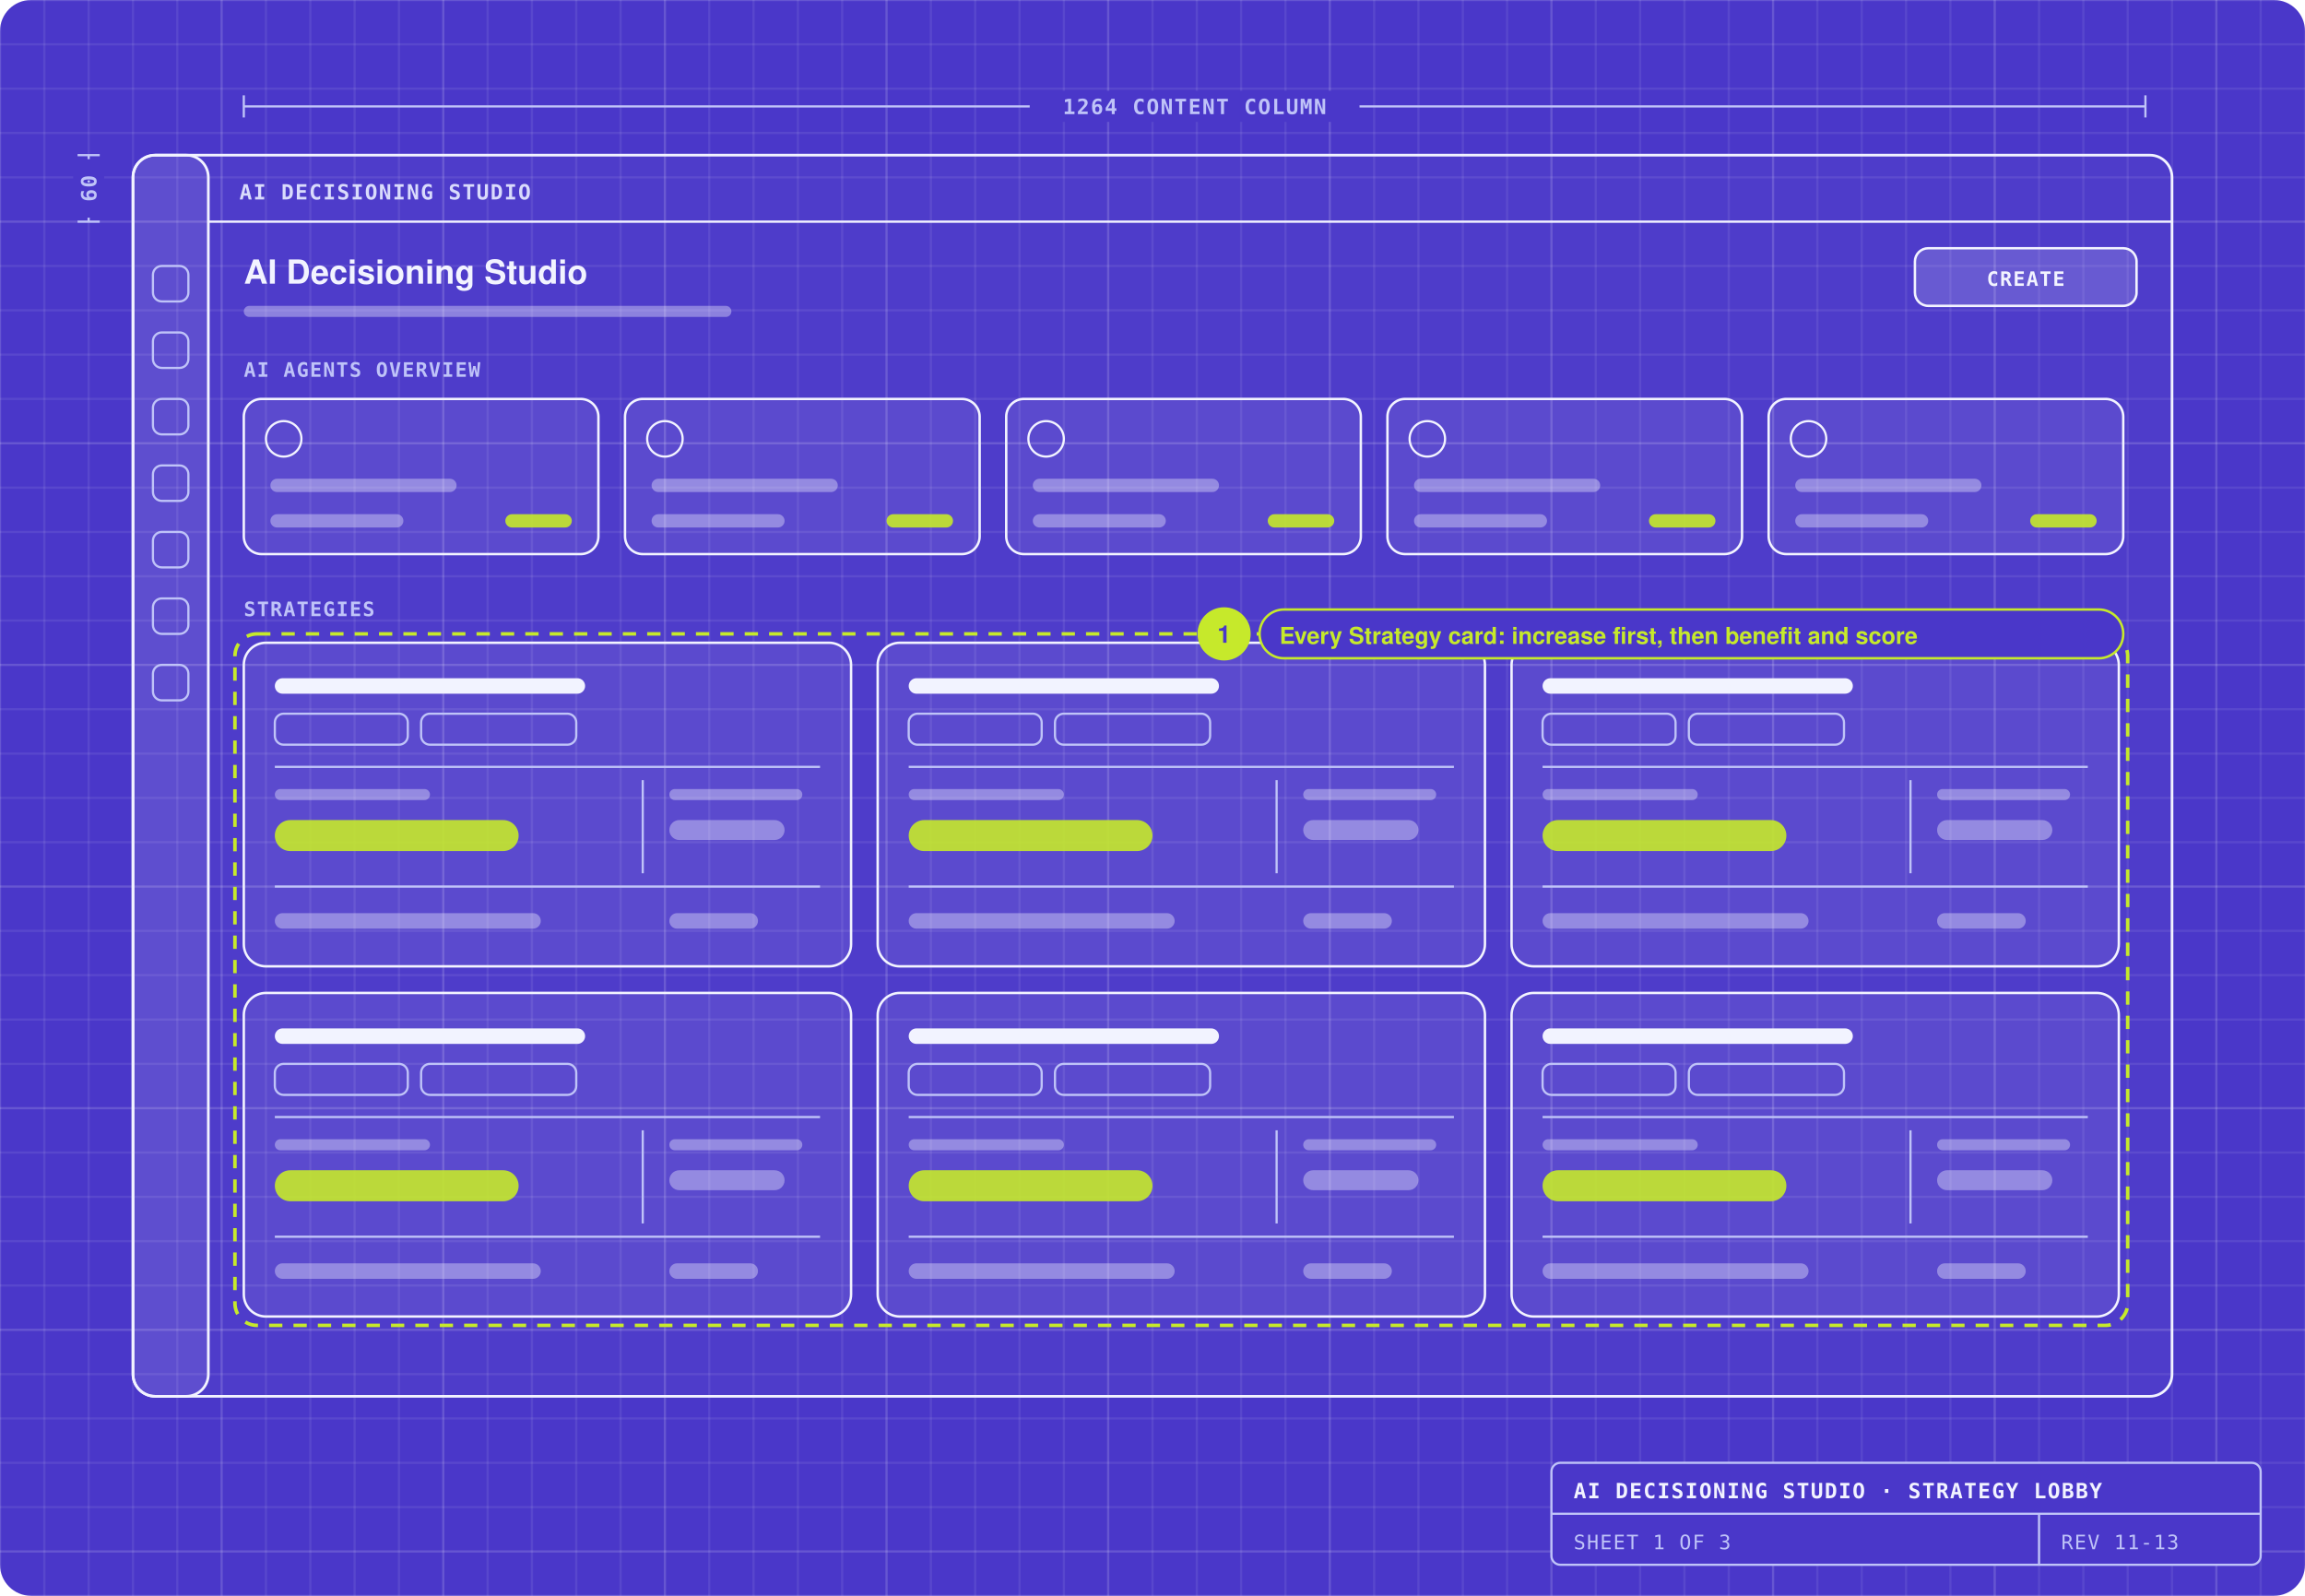
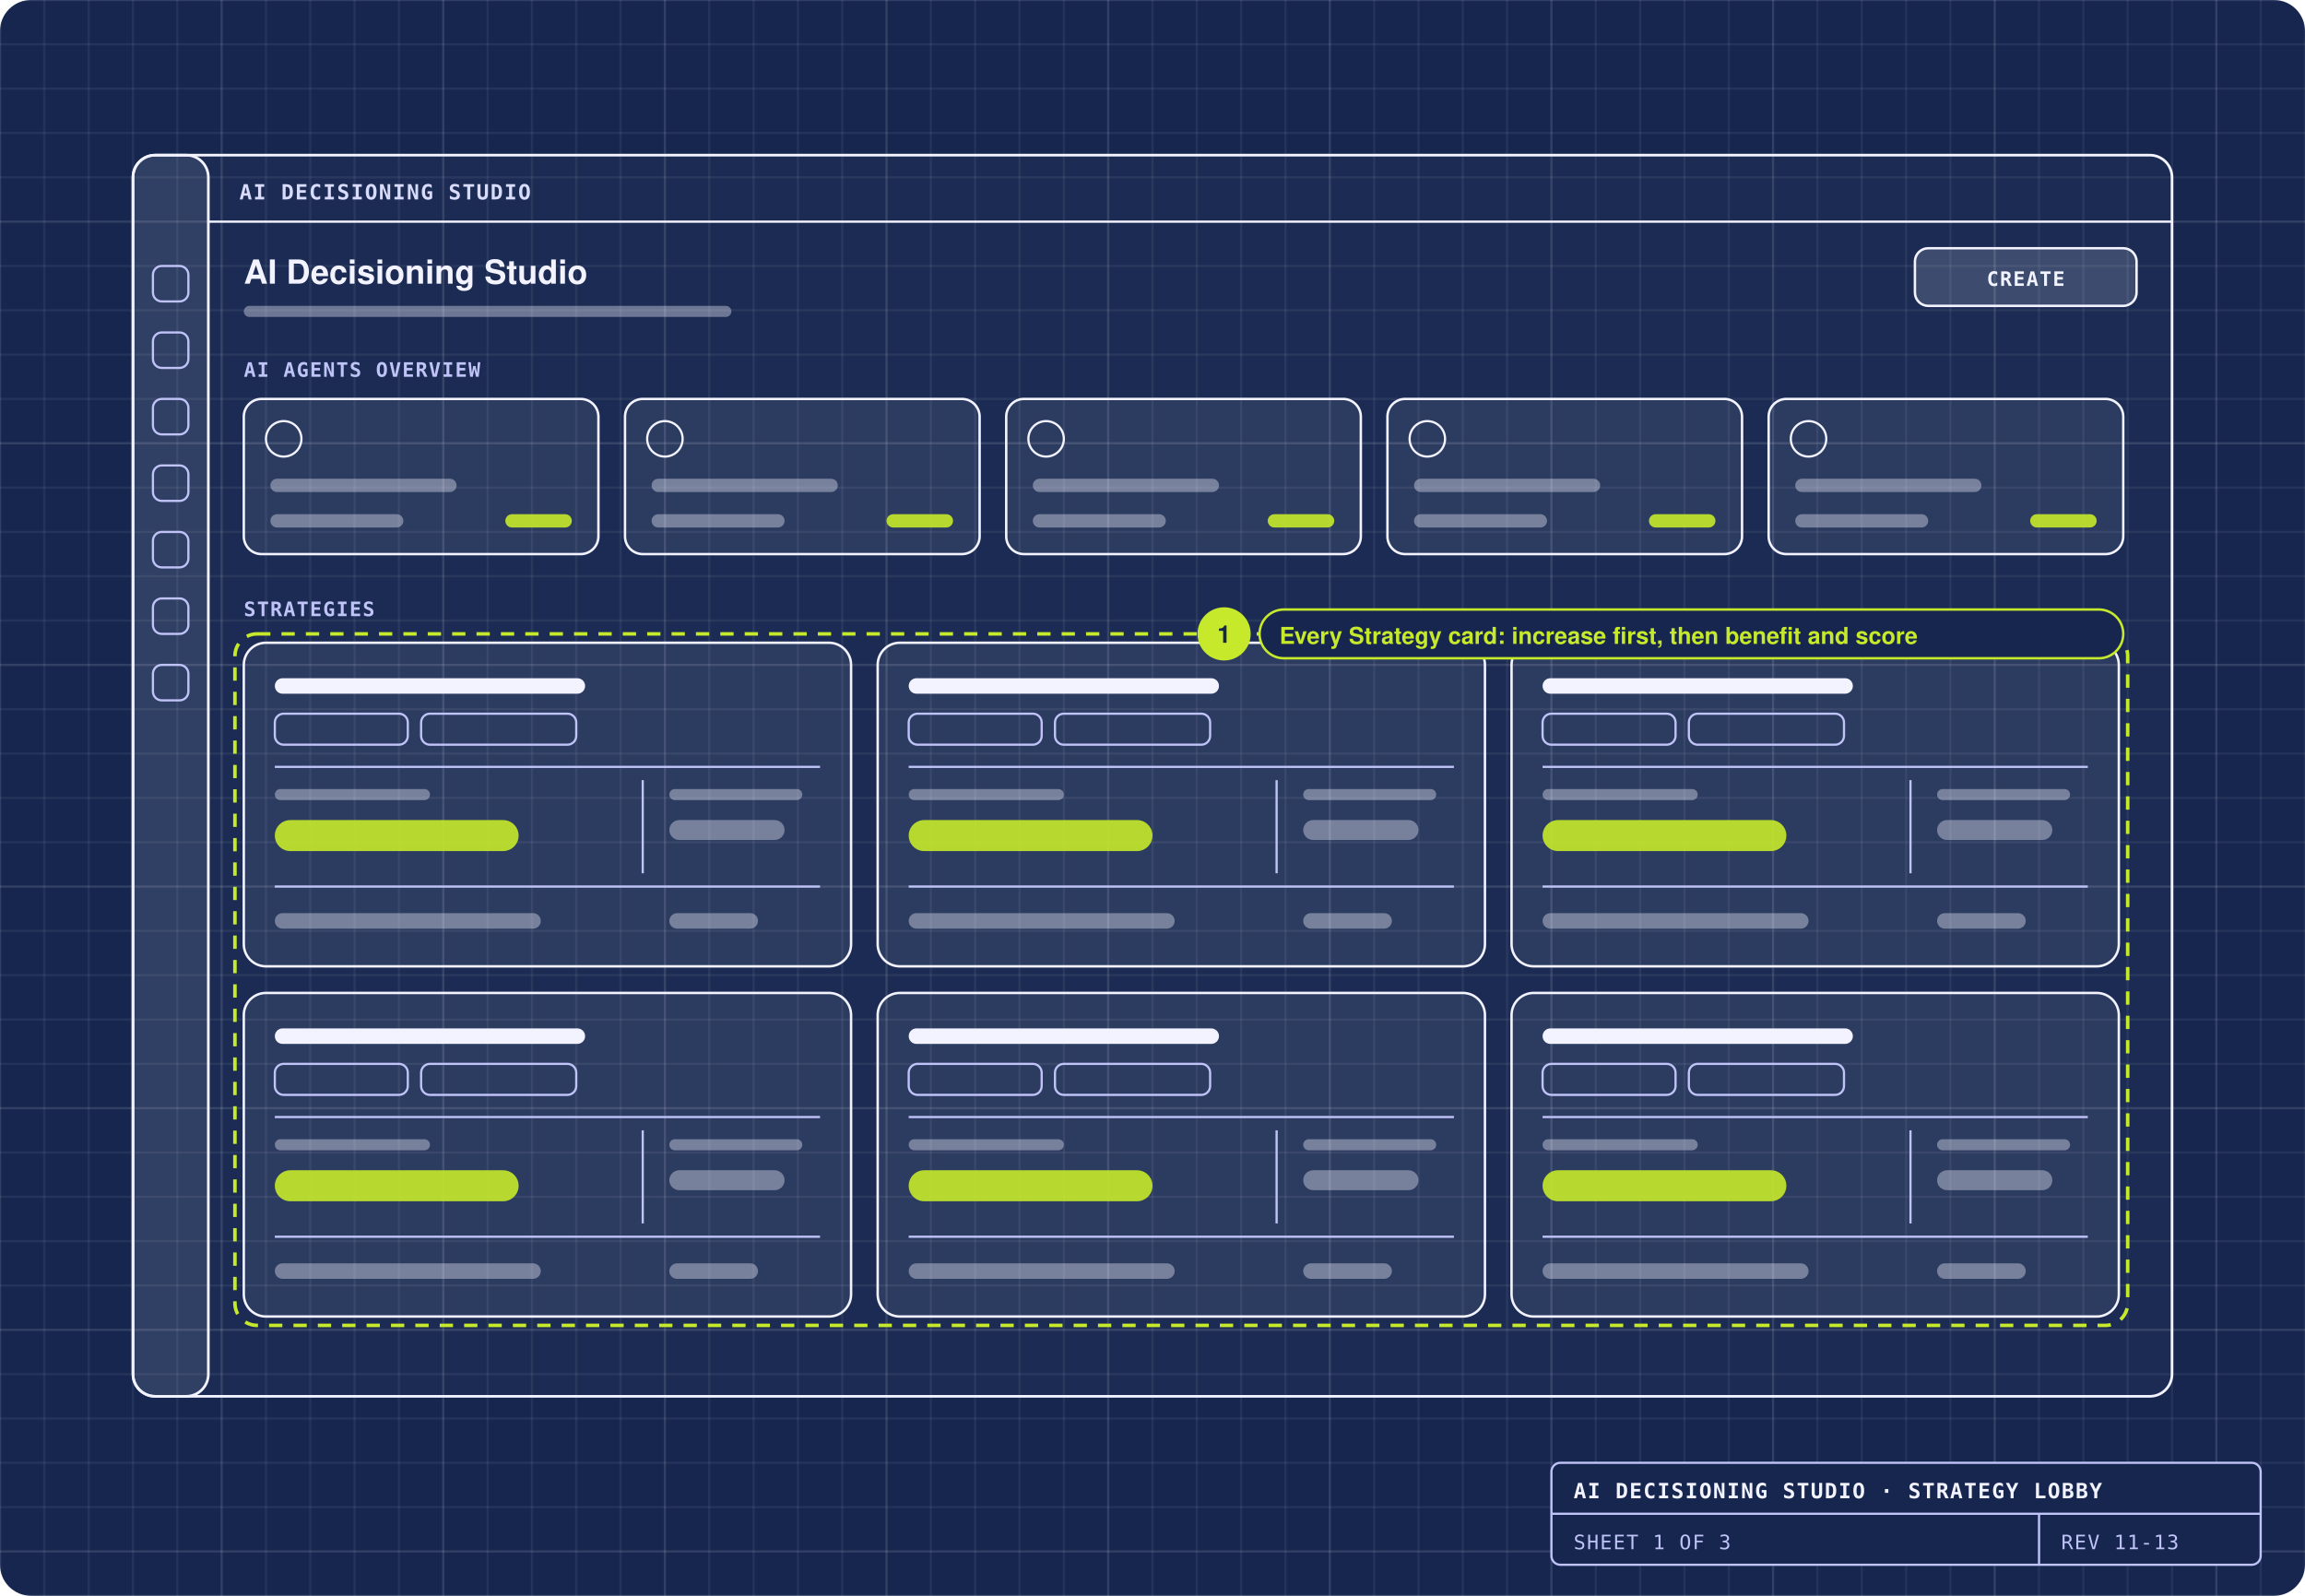
<svg xmlns="http://www.w3.org/2000/svg" width="1040" height="720" viewBox="0 0 1040 720">
  <defs>
    <clipPath id="bp-lobby">
      <rect x="0" y="0" width="1040" height="720" rx="14" />
    </clipPath>
  </defs>
  <g clip-path="url(#bp-lobby)">
-     <rect width="1040" height="720" fill="#4a37c9" />
-     <path d="M0 0 L0 720" stroke="rgba(255,255,255,.16)" stroke-width="1" fill="none" />
-     <path d="M20 0 L20 720" stroke="rgba(255,255,255,.08)" stroke-width="1" fill="none" />
-     <path d="M40 0 L40 720" stroke="rgba(255,255,255,.08)" stroke-width="1" fill="none" />
-     <path d="M60 0 L60 720" stroke="rgba(255,255,255,.08)" stroke-width="1" fill="none" />
-     <path d="M80 0 L80 720" stroke="rgba(255,255,255,.08)" stroke-width="1" fill="none" />
-     <path d="M100 0 L100 720" stroke="rgba(255,255,255,.16)" stroke-width="1" fill="none" />
-     <path d="M120 0 L120 720" stroke="rgba(255,255,255,.08)" stroke-width="1" fill="none" />
-     <path d="M140 0 L140 720" stroke="rgba(255,255,255,.08)" stroke-width="1" fill="none" />
-     <path d="M160 0 L160 720" stroke="rgba(255,255,255,.08)" stroke-width="1" fill="none" />
-     <path d="M180 0 L180 720" stroke="rgba(255,255,255,.08)" stroke-width="1" fill="none" />
-     <path d="M200 0 L200 720" stroke="rgba(255,255,255,.16)" stroke-width="1" fill="none" />
-     <path d="M220 0 L220 720" stroke="rgba(255,255,255,.08)" stroke-width="1" fill="none" />
-     <path d="M240 0 L240 720" stroke="rgba(255,255,255,.08)" stroke-width="1" fill="none" />
-     <path d="M260 0 L260 720" stroke="rgba(255,255,255,.08)" stroke-width="1" fill="none" />
-     <path d="M280 0 L280 720" stroke="rgba(255,255,255,.08)" stroke-width="1" fill="none" />
-     <path d="M300 0 L300 720" stroke="rgba(255,255,255,.16)" stroke-width="1" fill="none" />
-     <path d="M320 0 L320 720" stroke="rgba(255,255,255,.08)" stroke-width="1" fill="none" />
-     <path d="M340 0 L340 720" stroke="rgba(255,255,255,.08)" stroke-width="1" fill="none" />
-     <path d="M360 0 L360 720" stroke="rgba(255,255,255,.08)" stroke-width="1" fill="none" />
-     <path d="M380 0 L380 720" stroke="rgba(255,255,255,.08)" stroke-width="1" fill="none" />
-     <path d="M400 0 L400 720" stroke="rgba(255,255,255,.16)" stroke-width="1" fill="none" />
-     <path d="M420 0 L420 720" stroke="rgba(255,255,255,.08)" stroke-width="1" fill="none" />
-     <path d="M440 0 L440 720" stroke="rgba(255,255,255,.08)" stroke-width="1" fill="none" />
-     <path d="M460 0 L460 720" stroke="rgba(255,255,255,.08)" stroke-width="1" fill="none" />
-     <path d="M480 0 L480 720" stroke="rgba(255,255,255,.08)" stroke-width="1" fill="none" />
-     <path d="M500 0 L500 720" stroke="rgba(255,255,255,.16)" stroke-width="1" fill="none" />
-     <path d="M520 0 L520 720" stroke="rgba(255,255,255,.08)" stroke-width="1" fill="none" />
-     <path d="M540 0 L540 720" stroke="rgba(255,255,255,.08)" stroke-width="1" fill="none" />
-     <path d="M560 0 L560 720" stroke="rgba(255,255,255,.08)" stroke-width="1" fill="none" />
-     <path d="M580 0 L580 720" stroke="rgba(255,255,255,.08)" stroke-width="1" fill="none" />
-     <path d="M600 0 L600 720" stroke="rgba(255,255,255,.16)" stroke-width="1" fill="none" />
-     <path d="M620 0 L620 720" stroke="rgba(255,255,255,.08)" stroke-width="1" fill="none" />
-     <path d="M640 0 L640 720" stroke="rgba(255,255,255,.08)" stroke-width="1" fill="none" />
-     <path d="M660 0 L660 720" stroke="rgba(255,255,255,.08)" stroke-width="1" fill="none" />
-     <path d="M680 0 L680 720" stroke="rgba(255,255,255,.08)" stroke-width="1" fill="none" />
-     <path d="M700 0 L700 720" stroke="rgba(255,255,255,.16)" stroke-width="1" fill="none" />
-     <path d="M720 0 L720 720" stroke="rgba(255,255,255,.08)" stroke-width="1" fill="none" />
-     <path d="M740 0 L740 720" stroke="rgba(255,255,255,.08)" stroke-width="1" fill="none" />
-     <path d="M760 0 L760 720" stroke="rgba(255,255,255,.08)" stroke-width="1" fill="none" />
-     <path d="M780 0 L780 720" stroke="rgba(255,255,255,.08)" stroke-width="1" fill="none" />
-     <path d="M800 0 L800 720" stroke="rgba(255,255,255,.16)" stroke-width="1" fill="none" />
-     <path d="M820 0 L820 720" stroke="rgba(255,255,255,.08)" stroke-width="1" fill="none" />
-     <path d="M840 0 L840 720" stroke="rgba(255,255,255,.08)" stroke-width="1" fill="none" />
-     <path d="M860 0 L860 720" stroke="rgba(255,255,255,.08)" stroke-width="1" fill="none" />
-     <path d="M880 0 L880 720" stroke="rgba(255,255,255,.08)" stroke-width="1" fill="none" />
-     <path d="M900 0 L900 720" stroke="rgba(255,255,255,.16)" stroke-width="1" fill="none" />
-     <path d="M920 0 L920 720" stroke="rgba(255,255,255,.08)" stroke-width="1" fill="none" />
-     <path d="M940 0 L940 720" stroke="rgba(255,255,255,.08)" stroke-width="1" fill="none" />
-     <path d="M960 0 L960 720" stroke="rgba(255,255,255,.08)" stroke-width="1" fill="none" />
-     <path d="M980 0 L980 720" stroke="rgba(255,255,255,.08)" stroke-width="1" fill="none" />
-     <path d="M1000 0 L1000 720" stroke="rgba(255,255,255,.16)" stroke-width="1" fill="none" />
-     <path d="M1020 0 L1020 720" stroke="rgba(255,255,255,.08)" stroke-width="1" fill="none" />
-     <path d="M1040 0 L1040 720" stroke="rgba(255,255,255,.08)" stroke-width="1" fill="none" />
-     <path d="M0 0 L1040 0" stroke="rgba(255,255,255,.16)" stroke-width="1" fill="none" />
-     <path d="M0 20 L1040 20" stroke="rgba(255,255,255,.08)" stroke-width="1" fill="none" />
-     <path d="M0 40 L1040 40" stroke="rgba(255,255,255,.08)" stroke-width="1" fill="none" />
-     <path d="M0 60 L1040 60" stroke="rgba(255,255,255,.08)" stroke-width="1" fill="none" />
-     <path d="M0 80 L1040 80" stroke="rgba(255,255,255,.08)" stroke-width="1" fill="none" />
-     <path d="M0 100 L1040 100" stroke="rgba(255,255,255,.16)" stroke-width="1" fill="none" />
-     <path d="M0 120 L1040 120" stroke="rgba(255,255,255,.08)" stroke-width="1" fill="none" />
-     <path d="M0 140 L1040 140" stroke="rgba(255,255,255,.08)" stroke-width="1" fill="none" />
-     <path d="M0 160 L1040 160" stroke="rgba(255,255,255,.08)" stroke-width="1" fill="none" />
-     <path d="M0 180 L1040 180" stroke="rgba(255,255,255,.08)" stroke-width="1" fill="none" />
-     <path d="M0 200 L1040 200" stroke="rgba(255,255,255,.16)" stroke-width="1" fill="none" />
-     <path d="M0 220 L1040 220" stroke="rgba(255,255,255,.08)" stroke-width="1" fill="none" />
-     <path d="M0 240 L1040 240" stroke="rgba(255,255,255,.08)" stroke-width="1" fill="none" />
-     <path d="M0 260 L1040 260" stroke="rgba(255,255,255,.08)" stroke-width="1" fill="none" />
-     <path d="M0 280 L1040 280" stroke="rgba(255,255,255,.08)" stroke-width="1" fill="none" />
-     <path d="M0 300 L1040 300" stroke="rgba(255,255,255,.16)" stroke-width="1" fill="none" />
-     <path d="M0 320 L1040 320" stroke="rgba(255,255,255,.08)" stroke-width="1" fill="none" />
-     <path d="M0 340 L1040 340" stroke="rgba(255,255,255,.08)" stroke-width="1" fill="none" />
-     <path d="M0 360 L1040 360" stroke="rgba(255,255,255,.08)" stroke-width="1" fill="none" />
-     <path d="M0 380 L1040 380" stroke="rgba(255,255,255,.08)" stroke-width="1" fill="none" />
-     <path d="M0 400 L1040 400" stroke="rgba(255,255,255,.16)" stroke-width="1" fill="none" />
-     <path d="M0 420 L1040 420" stroke="rgba(255,255,255,.08)" stroke-width="1" fill="none" />
-     <path d="M0 440 L1040 440" stroke="rgba(255,255,255,.08)" stroke-width="1" fill="none" />
-     <path d="M0 460 L1040 460" stroke="rgba(255,255,255,.08)" stroke-width="1" fill="none" />
-     <path d="M0 480 L1040 480" stroke="rgba(255,255,255,.08)" stroke-width="1" fill="none" />
-     <path d="M0 500 L1040 500" stroke="rgba(255,255,255,.16)" stroke-width="1" fill="none" />
-     <path d="M0 520 L1040 520" stroke="rgba(255,255,255,.08)" stroke-width="1" fill="none" />
-     <path d="M0 540 L1040 540" stroke="rgba(255,255,255,.08)" stroke-width="1" fill="none" />
-     <path d="M0 560 L1040 560" stroke="rgba(255,255,255,.08)" stroke-width="1" fill="none" />
-     <path d="M0 580 L1040 580" stroke="rgba(255,255,255,.08)" stroke-width="1" fill="none" />
-     <path d="M0 600 L1040 600" stroke="rgba(255,255,255,.16)" stroke-width="1" fill="none" />
-     <path d="M0 620 L1040 620" stroke="rgba(255,255,255,.08)" stroke-width="1" fill="none" />
-     <path d="M0 640 L1040 640" stroke="rgba(255,255,255,.08)" stroke-width="1" fill="none" />
-     <path d="M0 660 L1040 660" stroke="rgba(255,255,255,.08)" stroke-width="1" fill="none" />
-     <path d="M0 680 L1040 680" stroke="rgba(255,255,255,.08)" stroke-width="1" fill="none" />
-     <path d="M0 700 L1040 700" stroke="rgba(255,255,255,.16)" stroke-width="1" fill="none" />
-     <path d="M0 720 L1040 720" stroke="rgba(255,255,255,.08)" stroke-width="1" fill="none" />
+     <rect width="1040" height="720" fill="#16264f" />
+     <path d="M0 0 L0 720" stroke="rgba(255,255,255,.12)" stroke-width="1" fill="none" />
+     <path d="M20 0 L20 720" stroke="rgba(255,255,255,.06)" stroke-width="1" fill="none" />
+     <path d="M40 0 L40 720" stroke="rgba(255,255,255,.06)" stroke-width="1" fill="none" />
+     <path d="M60 0 L60 720" stroke="rgba(255,255,255,.06)" stroke-width="1" fill="none" />
+     <path d="M80 0 L80 720" stroke="rgba(255,255,255,.06)" stroke-width="1" fill="none" />
+     <path d="M100 0 L100 720" stroke="rgba(255,255,255,.12)" stroke-width="1" fill="none" />
+     <path d="M120 0 L120 720" stroke="rgba(255,255,255,.06)" stroke-width="1" fill="none" />
+     <path d="M140 0 L140 720" stroke="rgba(255,255,255,.06)" stroke-width="1" fill="none" />
+     <path d="M160 0 L160 720" stroke="rgba(255,255,255,.06)" stroke-width="1" fill="none" />
+     <path d="M180 0 L180 720" stroke="rgba(255,255,255,.06)" stroke-width="1" fill="none" />
+     <path d="M200 0 L200 720" stroke="rgba(255,255,255,.12)" stroke-width="1" fill="none" />
+     <path d="M220 0 L220 720" stroke="rgba(255,255,255,.06)" stroke-width="1" fill="none" />
+     <path d="M240 0 L240 720" stroke="rgba(255,255,255,.06)" stroke-width="1" fill="none" />
+     <path d="M260 0 L260 720" stroke="rgba(255,255,255,.06)" stroke-width="1" fill="none" />
+     <path d="M280 0 L280 720" stroke="rgba(255,255,255,.06)" stroke-width="1" fill="none" />
+     <path d="M300 0 L300 720" stroke="rgba(255,255,255,.12)" stroke-width="1" fill="none" />
+     <path d="M320 0 L320 720" stroke="rgba(255,255,255,.06)" stroke-width="1" fill="none" />
+     <path d="M340 0 L340 720" stroke="rgba(255,255,255,.06)" stroke-width="1" fill="none" />
+     <path d="M360 0 L360 720" stroke="rgba(255,255,255,.06)" stroke-width="1" fill="none" />
+     <path d="M380 0 L380 720" stroke="rgba(255,255,255,.06)" stroke-width="1" fill="none" />
+     <path d="M400 0 L400 720" stroke="rgba(255,255,255,.12)" stroke-width="1" fill="none" />
+     <path d="M420 0 L420 720" stroke="rgba(255,255,255,.06)" stroke-width="1" fill="none" />
+     <path d="M440 0 L440 720" stroke="rgba(255,255,255,.06)" stroke-width="1" fill="none" />
+     <path d="M460 0 L460 720" stroke="rgba(255,255,255,.06)" stroke-width="1" fill="none" />
+     <path d="M480 0 L480 720" stroke="rgba(255,255,255,.06)" stroke-width="1" fill="none" />
+     <path d="M500 0 L500 720" stroke="rgba(255,255,255,.12)" stroke-width="1" fill="none" />
+     <path d="M520 0 L520 720" stroke="rgba(255,255,255,.06)" stroke-width="1" fill="none" />
+     <path d="M540 0 L540 720" stroke="rgba(255,255,255,.06)" stroke-width="1" fill="none" />
+     <path d="M560 0 L560 720" stroke="rgba(255,255,255,.06)" stroke-width="1" fill="none" />
+     <path d="M580 0 L580 720" stroke="rgba(255,255,255,.06)" stroke-width="1" fill="none" />
+     <path d="M600 0 L600 720" stroke="rgba(255,255,255,.12)" stroke-width="1" fill="none" />
+     <path d="M620 0 L620 720" stroke="rgba(255,255,255,.06)" stroke-width="1" fill="none" />
+     <path d="M640 0 L640 720" stroke="rgba(255,255,255,.06)" stroke-width="1" fill="none" />
+     <path d="M660 0 L660 720" stroke="rgba(255,255,255,.06)" stroke-width="1" fill="none" />
+     <path d="M680 0 L680 720" stroke="rgba(255,255,255,.06)" stroke-width="1" fill="none" />
+     <path d="M700 0 L700 720" stroke="rgba(255,255,255,.12)" stroke-width="1" fill="none" />
+     <path d="M720 0 L720 720" stroke="rgba(255,255,255,.06)" stroke-width="1" fill="none" />
+     <path d="M740 0 L740 720" stroke="rgba(255,255,255,.06)" stroke-width="1" fill="none" />
+     <path d="M760 0 L760 720" stroke="rgba(255,255,255,.06)" stroke-width="1" fill="none" />
+     <path d="M780 0 L780 720" stroke="rgba(255,255,255,.06)" stroke-width="1" fill="none" />
+     <path d="M800 0 L800 720" stroke="rgba(255,255,255,.12)" stroke-width="1" fill="none" />
+     <path d="M820 0 L820 720" stroke="rgba(255,255,255,.06)" stroke-width="1" fill="none" />
+     <path d="M840 0 L840 720" stroke="rgba(255,255,255,.06)" stroke-width="1" fill="none" />
+     <path d="M860 0 L860 720" stroke="rgba(255,255,255,.06)" stroke-width="1" fill="none" />
+     <path d="M880 0 L880 720" stroke="rgba(255,255,255,.06)" stroke-width="1" fill="none" />
+     <path d="M900 0 L900 720" stroke="rgba(255,255,255,.12)" stroke-width="1" fill="none" />
+     <path d="M920 0 L920 720" stroke="rgba(255,255,255,.06)" stroke-width="1" fill="none" />
+     <path d="M940 0 L940 720" stroke="rgba(255,255,255,.06)" stroke-width="1" fill="none" />
+     <path d="M960 0 L960 720" stroke="rgba(255,255,255,.06)" stroke-width="1" fill="none" />
+     <path d="M980 0 L980 720" stroke="rgba(255,255,255,.06)" stroke-width="1" fill="none" />
+     <path d="M1000 0 L1000 720" stroke="rgba(255,255,255,.12)" stroke-width="1" fill="none" />
+     <path d="M1020 0 L1020 720" stroke="rgba(255,255,255,.06)" stroke-width="1" fill="none" />
+     <path d="M1040 0 L1040 720" stroke="rgba(255,255,255,.06)" stroke-width="1" fill="none" />
+     <path d="M0 0 L1040 0" stroke="rgba(255,255,255,.12)" stroke-width="1" fill="none" />
+     <path d="M0 20 L1040 20" stroke="rgba(255,255,255,.06)" stroke-width="1" fill="none" />
+     <path d="M0 40 L1040 40" stroke="rgba(255,255,255,.06)" stroke-width="1" fill="none" />
+     <path d="M0 60 L1040 60" stroke="rgba(255,255,255,.06)" stroke-width="1" fill="none" />
+     <path d="M0 80 L1040 80" stroke="rgba(255,255,255,.06)" stroke-width="1" fill="none" />
+     <path d="M0 100 L1040 100" stroke="rgba(255,255,255,.12)" stroke-width="1" fill="none" />
+     <path d="M0 120 L1040 120" stroke="rgba(255,255,255,.06)" stroke-width="1" fill="none" />
+     <path d="M0 140 L1040 140" stroke="rgba(255,255,255,.06)" stroke-width="1" fill="none" />
+     <path d="M0 160 L1040 160" stroke="rgba(255,255,255,.06)" stroke-width="1" fill="none" />
+     <path d="M0 180 L1040 180" stroke="rgba(255,255,255,.06)" stroke-width="1" fill="none" />
+     <path d="M0 200 L1040 200" stroke="rgba(255,255,255,.12)" stroke-width="1" fill="none" />
+     <path d="M0 220 L1040 220" stroke="rgba(255,255,255,.06)" stroke-width="1" fill="none" />
+     <path d="M0 240 L1040 240" stroke="rgba(255,255,255,.06)" stroke-width="1" fill="none" />
+     <path d="M0 260 L1040 260" stroke="rgba(255,255,255,.06)" stroke-width="1" fill="none" />
+     <path d="M0 280 L1040 280" stroke="rgba(255,255,255,.06)" stroke-width="1" fill="none" />
+     <path d="M0 300 L1040 300" stroke="rgba(255,255,255,.12)" stroke-width="1" fill="none" />
+     <path d="M0 320 L1040 320" stroke="rgba(255,255,255,.06)" stroke-width="1" fill="none" />
+     <path d="M0 340 L1040 340" stroke="rgba(255,255,255,.06)" stroke-width="1" fill="none" />
+     <path d="M0 360 L1040 360" stroke="rgba(255,255,255,.06)" stroke-width="1" fill="none" />
+     <path d="M0 380 L1040 380" stroke="rgba(255,255,255,.06)" stroke-width="1" fill="none" />
+     <path d="M0 400 L1040 400" stroke="rgba(255,255,255,.12)" stroke-width="1" fill="none" />
+     <path d="M0 420 L1040 420" stroke="rgba(255,255,255,.06)" stroke-width="1" fill="none" />
+     <path d="M0 440 L1040 440" stroke="rgba(255,255,255,.06)" stroke-width="1" fill="none" />
+     <path d="M0 460 L1040 460" stroke="rgba(255,255,255,.06)" stroke-width="1" fill="none" />
+     <path d="M0 480 L1040 480" stroke="rgba(255,255,255,.06)" stroke-width="1" fill="none" />
+     <path d="M0 500 L1040 500" stroke="rgba(255,255,255,.12)" stroke-width="1" fill="none" />
+     <path d="M0 520 L1040 520" stroke="rgba(255,255,255,.06)" stroke-width="1" fill="none" />
+     <path d="M0 540 L1040 540" stroke="rgba(255,255,255,.06)" stroke-width="1" fill="none" />
+     <path d="M0 560 L1040 560" stroke="rgba(255,255,255,.06)" stroke-width="1" fill="none" />
+     <path d="M0 580 L1040 580" stroke="rgba(255,255,255,.06)" stroke-width="1" fill="none" />
+     <path d="M0 600 L1040 600" stroke="rgba(255,255,255,.12)" stroke-width="1" fill="none" />
+     <path d="M0 620 L1040 620" stroke="rgba(255,255,255,.06)" stroke-width="1" fill="none" />
+     <path d="M0 640 L1040 640" stroke="rgba(255,255,255,.06)" stroke-width="1" fill="none" />
+     <path d="M0 660 L1040 660" stroke="rgba(255,255,255,.06)" stroke-width="1" fill="none" />
+     <path d="M0 680 L1040 680" stroke="rgba(255,255,255,.06)" stroke-width="1" fill="none" />
+     <path d="M0 700 L1040 700" stroke="rgba(255,255,255,.12)" stroke-width="1" fill="none" />
+     <path d="M0 720 L1040 720" stroke="rgba(255,255,255,.06)" stroke-width="1" fill="none" />
    <rect x="60" y="70" width="920" height="560" rx="10" fill="rgba(255,255,255,.025)" stroke="#f2f3ff" stroke-width="1.2" />
    <rect x="60" y="70" width="34" height="560" rx="10" fill="rgba(242,243,255,.10)" stroke="#f2f3ff" stroke-width="1.2" />
    <rect x="69" y="120" width="16" height="16" rx="4" fill="none" stroke="#bfc3f8" stroke-width="1" />
    <rect x="69" y="150" width="16" height="16" rx="4" fill="none" stroke="#bfc3f8" stroke-width="1" />
    <rect x="69" y="180" width="16" height="16" rx="4" fill="none" stroke="#bfc3f8" stroke-width="1" />
    <rect x="69" y="210" width="16" height="16" rx="4" fill="none" stroke="#bfc3f8" stroke-width="1" />
    <rect x="69" y="240" width="16" height="16" rx="4" fill="none" stroke="#bfc3f8" stroke-width="1" />
    <rect x="69" y="270" width="16" height="16" rx="4" fill="none" stroke="#bfc3f8" stroke-width="1" />
    <rect x="69" y="300" width="16" height="16" rx="4" fill="none" stroke="#bfc3f8" stroke-width="1" />
    <path d="M94 100 L980 100" stroke="#f2f3ff" stroke-width="1" fill="none" />
    <text x="108" y="90" font-size="9.5" font-weight="600" fill="#d9dbfc" text-anchor="start" font-family="ui-monospace, SFMono-Regular, Menlo, monospace" letter-spacing=".06em">AI DECISIONING STUDIO</text>
-     <path d="M40 70 L40 100" stroke="#bfc3f8" stroke-width="1" fill="none" />
-     <path d="M35 70 L45 70" stroke="#bfc3f8" stroke-width="1" fill="none" />
-     <path d="M35 100 L45 100" stroke="#bfc3f8" stroke-width="1" fill="none" />
-     <g transform="rotate(-90 40 85.0)">
-       <rect x="26.8" y="78.0" width="26.4" height="14" fill="#4a37c9" />
-       <text x="40" y="88.5" font-size="9.5" font-weight="600" fill="#bfc3f8" text-anchor="middle" font-family="ui-monospace, SFMono-Regular, Menlo, monospace" letter-spacing=".06em">60</text>
-     </g>
    <text x="110" y="128" font-size="15" font-weight="700" fill="#f2f3ff" text-anchor="start" font-family="'Helvetica Neue', Helvetica, Arial, sans-serif" letter-spacing="0">AI Decisioning Studio</text>
    <rect x="110" y="138" width="220" height="5" rx="2.5" fill="rgba(242,243,255,.38)" />
    <rect x="864" y="112" width="100" height="26" rx="6" fill="rgba(242,243,255,.16)" stroke="#f2f3ff" stroke-width="1.1" />
    <text x="914" y="129" font-size="9" font-weight="700" fill="#f2f3ff" text-anchor="middle" font-family="ui-monospace, SFMono-Regular, Menlo, monospace" letter-spacing=".06em">CREATE</text>
    <text x="110" y="170" font-size="9" font-weight="700" fill="#bfc3f8" text-anchor="start" font-family="ui-monospace, SFMono-Regular, Menlo, monospace" letter-spacing=".06em">AI AGENTS OVERVIEW</text>
    <rect x="110" y="180" width="160" height="70" rx="8" fill="rgba(242,243,255,.08)" stroke="#f2f3ff" stroke-width="1.1" />
    <circle cx="128" cy="198" r="8" fill="none" stroke="#f2f3ff" stroke-width="1" />
    <rect x="122" y="216" width="84" height="6" rx="3.0" fill="rgba(242,243,255,.38)" />
    <rect x="122" y="232" width="60" height="6" rx="3.0" fill="rgba(242,243,255,.38)" />
    <rect x="228" y="232" width="30" height="6" rx="3.0" fill="rgba(198,233,43,.9)" />
    <rect x="282" y="180" width="160" height="70" rx="8" fill="rgba(242,243,255,.08)" stroke="#f2f3ff" stroke-width="1.1" />
    <circle cx="300" cy="198" r="8" fill="none" stroke="#f2f3ff" stroke-width="1" />
    <rect x="294" y="216" width="84" height="6" rx="3.0" fill="rgba(242,243,255,.38)" />
    <rect x="294" y="232" width="60" height="6" rx="3.0" fill="rgba(242,243,255,.38)" />
    <rect x="400" y="232" width="30" height="6" rx="3.0" fill="rgba(198,233,43,.9)" />
    <rect x="454" y="180" width="160" height="70" rx="8" fill="rgba(242,243,255,.08)" stroke="#f2f3ff" stroke-width="1.1" />
    <circle cx="472" cy="198" r="8" fill="none" stroke="#f2f3ff" stroke-width="1" />
    <rect x="466" y="216" width="84" height="6" rx="3.0" fill="rgba(242,243,255,.38)" />
    <rect x="466" y="232" width="60" height="6" rx="3.0" fill="rgba(242,243,255,.38)" />
    <rect x="572" y="232" width="30" height="6" rx="3.0" fill="rgba(198,233,43,.9)" />
    <rect x="626" y="180" width="160" height="70" rx="8" fill="rgba(242,243,255,.08)" stroke="#f2f3ff" stroke-width="1.1" />
    <circle cx="644" cy="198" r="8" fill="none" stroke="#f2f3ff" stroke-width="1" />
    <rect x="638" y="216" width="84" height="6" rx="3.0" fill="rgba(242,243,255,.38)" />
    <rect x="638" y="232" width="60" height="6" rx="3.0" fill="rgba(242,243,255,.38)" />
    <rect x="744" y="232" width="30" height="6" rx="3.0" fill="rgba(198,233,43,.9)" />
    <rect x="798" y="180" width="160" height="70" rx="8" fill="rgba(242,243,255,.08)" stroke="#f2f3ff" stroke-width="1.1" />
    <circle cx="816" cy="198" r="8" fill="none" stroke="#f2f3ff" stroke-width="1" />
    <rect x="810" y="216" width="84" height="6" rx="3.0" fill="rgba(242,243,255,.38)" />
    <rect x="810" y="232" width="60" height="6" rx="3.0" fill="rgba(242,243,255,.38)" />
    <rect x="916" y="232" width="30" height="6" rx="3.0" fill="rgba(198,233,43,.9)" />
    <text x="110" y="278" font-size="9" font-weight="700" fill="#bfc3f8" text-anchor="start" font-family="ui-monospace, SFMono-Regular, Menlo, monospace" letter-spacing=".06em">STRATEGIES</text>
    <rect x="110" y="290" width="274" height="146" rx="10" fill="rgba(242,243,255,.08)" stroke="#f2f3ff" stroke-width="1.1" />
    <rect x="124" y="306" width="140" height="7" rx="3.5" fill="#f2f3ff" />
    <rect x="124" y="322" width="60" height="14" rx="4" fill="none" stroke="#bfc3f8" stroke-width="1" />
    <rect x="190" y="322" width="70" height="14" rx="4" fill="none" stroke="#bfc3f8" stroke-width="1" />
    <path d="M124 346 L370 346" stroke="#bfc3f8" stroke-width="1" fill="none" />
    <rect x="124" y="356" width="70" height="5" rx="2.5" fill="rgba(242,243,255,.38)" />
    <rect x="124" y="370" width="110" height="14" rx="7.0" fill="rgba(198,233,43,.9)" />
    <path d="M290 352 L290 394" stroke="#bfc3f8" stroke-width="1" fill="none" />
    <rect x="302" y="356" width="60" height="5" rx="2.5" fill="rgba(242,243,255,.38)" />
    <rect x="302" y="370" width="52" height="9" rx="4.5" fill="rgba(242,243,255,.38)" />
    <path d="M124 400 L370 400" stroke="#bfc3f8" stroke-width="1" fill="none" />
    <rect x="124" y="412" width="120" height="7" rx="3.5" fill="rgba(242,243,255,.38)" />
    <rect x="302" y="412" width="40" height="7" rx="3.5" fill="rgba(242,243,255,.38)" />
    <rect x="396" y="290" width="274" height="146" rx="10" fill="rgba(242,243,255,.08)" stroke="#f2f3ff" stroke-width="1.1" />
    <rect x="410" y="306" width="140" height="7" rx="3.5" fill="#f2f3ff" />
    <rect x="410" y="322" width="60" height="14" rx="4" fill="none" stroke="#bfc3f8" stroke-width="1" />
    <rect x="476" y="322" width="70" height="14" rx="4" fill="none" stroke="#bfc3f8" stroke-width="1" />
    <path d="M410 346 L656 346" stroke="#bfc3f8" stroke-width="1" fill="none" />
    <rect x="410" y="356" width="70" height="5" rx="2.5" fill="rgba(242,243,255,.38)" />
    <rect x="410" y="370" width="110" height="14" rx="7.0" fill="rgba(198,233,43,.9)" />
    <path d="M576 352 L576 394" stroke="#bfc3f8" stroke-width="1" fill="none" />
    <rect x="588" y="356" width="60" height="5" rx="2.5" fill="rgba(242,243,255,.38)" />
    <rect x="588" y="370" width="52" height="9" rx="4.5" fill="rgba(242,243,255,.38)" />
    <path d="M410 400 L656 400" stroke="#bfc3f8" stroke-width="1" fill="none" />
    <rect x="410" y="412" width="120" height="7" rx="3.5" fill="rgba(242,243,255,.38)" />
    <rect x="588" y="412" width="40" height="7" rx="3.5" fill="rgba(242,243,255,.38)" />
    <rect x="682" y="290" width="274" height="146" rx="10" fill="rgba(242,243,255,.08)" stroke="#f2f3ff" stroke-width="1.1" />
    <rect x="696" y="306" width="140" height="7" rx="3.5" fill="#f2f3ff" />
    <rect x="696" y="322" width="60" height="14" rx="4" fill="none" stroke="#bfc3f8" stroke-width="1" />
    <rect x="762" y="322" width="70" height="14" rx="4" fill="none" stroke="#bfc3f8" stroke-width="1" />
    <path d="M696 346 L942 346" stroke="#bfc3f8" stroke-width="1" fill="none" />
    <rect x="696" y="356" width="70" height="5" rx="2.5" fill="rgba(242,243,255,.38)" />
    <rect x="696" y="370" width="110" height="14" rx="7.0" fill="rgba(198,233,43,.9)" />
    <path d="M862 352 L862 394" stroke="#bfc3f8" stroke-width="1" fill="none" />
    <rect x="874" y="356" width="60" height="5" rx="2.5" fill="rgba(242,243,255,.38)" />
    <rect x="874" y="370" width="52" height="9" rx="4.5" fill="rgba(242,243,255,.38)" />
    <path d="M696 400 L942 400" stroke="#bfc3f8" stroke-width="1" fill="none" />
    <rect x="696" y="412" width="120" height="7" rx="3.5" fill="rgba(242,243,255,.38)" />
    <rect x="874" y="412" width="40" height="7" rx="3.5" fill="rgba(242,243,255,.38)" />
    <rect x="110" y="448" width="274" height="146" rx="10" fill="rgba(242,243,255,.08)" stroke="#f2f3ff" stroke-width="1.1" />
    <rect x="124" y="464" width="140" height="7" rx="3.5" fill="#f2f3ff" />
    <rect x="124" y="480" width="60" height="14" rx="4" fill="none" stroke="#bfc3f8" stroke-width="1" />
    <rect x="190" y="480" width="70" height="14" rx="4" fill="none" stroke="#bfc3f8" stroke-width="1" />
    <path d="M124 504 L370 504" stroke="#bfc3f8" stroke-width="1" fill="none" />
    <rect x="124" y="514" width="70" height="5" rx="2.5" fill="rgba(242,243,255,.38)" />
    <rect x="124" y="528" width="110" height="14" rx="7.0" fill="rgba(198,233,43,.9)" />
    <path d="M290 510 L290 552" stroke="#bfc3f8" stroke-width="1" fill="none" />
    <rect x="302" y="514" width="60" height="5" rx="2.5" fill="rgba(242,243,255,.38)" />
    <rect x="302" y="528" width="52" height="9" rx="4.5" fill="rgba(242,243,255,.38)" />
    <path d="M124 558 L370 558" stroke="#bfc3f8" stroke-width="1" fill="none" />
    <rect x="124" y="570" width="120" height="7" rx="3.5" fill="rgba(242,243,255,.38)" />
    <rect x="302" y="570" width="40" height="7" rx="3.5" fill="rgba(242,243,255,.38)" />
    <rect x="396" y="448" width="274" height="146" rx="10" fill="rgba(242,243,255,.08)" stroke="#f2f3ff" stroke-width="1.1" />
    <rect x="410" y="464" width="140" height="7" rx="3.5" fill="#f2f3ff" />
    <rect x="410" y="480" width="60" height="14" rx="4" fill="none" stroke="#bfc3f8" stroke-width="1" />
    <rect x="476" y="480" width="70" height="14" rx="4" fill="none" stroke="#bfc3f8" stroke-width="1" />
    <path d="M410 504 L656 504" stroke="#bfc3f8" stroke-width="1" fill="none" />
    <rect x="410" y="514" width="70" height="5" rx="2.5" fill="rgba(242,243,255,.38)" />
    <rect x="410" y="528" width="110" height="14" rx="7.0" fill="rgba(198,233,43,.9)" />
    <path d="M576 510 L576 552" stroke="#bfc3f8" stroke-width="1" fill="none" />
    <rect x="588" y="514" width="60" height="5" rx="2.5" fill="rgba(242,243,255,.38)" />
    <rect x="588" y="528" width="52" height="9" rx="4.5" fill="rgba(242,243,255,.38)" />
    <path d="M410 558 L656 558" stroke="#bfc3f8" stroke-width="1" fill="none" />
    <rect x="410" y="570" width="120" height="7" rx="3.5" fill="rgba(242,243,255,.38)" />
    <rect x="588" y="570" width="40" height="7" rx="3.5" fill="rgba(242,243,255,.38)" />
    <rect x="682" y="448" width="274" height="146" rx="10" fill="rgba(242,243,255,.08)" stroke="#f2f3ff" stroke-width="1.1" />
    <rect x="696" y="464" width="140" height="7" rx="3.5" fill="#f2f3ff" />
    <rect x="696" y="480" width="60" height="14" rx="4" fill="none" stroke="#bfc3f8" stroke-width="1" />
    <rect x="762" y="480" width="70" height="14" rx="4" fill="none" stroke="#bfc3f8" stroke-width="1" />
    <path d="M696 504 L942 504" stroke="#bfc3f8" stroke-width="1" fill="none" />
    <rect x="696" y="514" width="70" height="5" rx="2.5" fill="rgba(242,243,255,.38)" />
    <rect x="696" y="528" width="110" height="14" rx="7.0" fill="rgba(198,233,43,.9)" />
    <path d="M862 510 L862 552" stroke="#bfc3f8" stroke-width="1" fill="none" />
    <rect x="874" y="514" width="60" height="5" rx="2.5" fill="rgba(242,243,255,.38)" />
    <rect x="874" y="528" width="52" height="9" rx="4.5" fill="rgba(242,243,255,.38)" />
    <path d="M696 558 L942 558" stroke="#bfc3f8" stroke-width="1" fill="none" />
    <rect x="696" y="570" width="120" height="7" rx="3.5" fill="rgba(242,243,255,.38)" />
    <rect x="874" y="570" width="40" height="7" rx="3.5" fill="rgba(242,243,255,.38)" />
-     <path d="M110 48 L968 48" stroke="#bfc3f8" stroke-width="1" fill="none" />
-     <path d="M110 43 L110 53" stroke="#bfc3f8" stroke-width="1" fill="none" />
-     <path d="M968 43 L968 53" stroke="#bfc3f8" stroke-width="1" fill="none" />
-     <rect x="464.6" y="41" width="148.8" height="14" fill="#4a37c9" />
-     <text x="539.0" y="51.5" font-size="9.5" font-weight="600" fill="#bfc3f8" text-anchor="middle" font-family="ui-monospace, SFMono-Regular, Menlo, monospace" letter-spacing=".06em">1264 CONTENT COLUMN</text>
    <rect x="106" y="286" width="854" height="312" rx="10" fill="none" stroke="#c6e92b" stroke-width="1.6" stroke-dasharray="6 5" />
    <circle cx="552.3" cy="286" r="12" fill="#c6e92b" />
-     <text x="552.3" y="290" font-size="11" font-weight="800" fill="#4a37c9" text-anchor="middle" font-family="'Helvetica Neue', Helvetica, Arial, sans-serif" letter-spacing="0">1</text>
-     <rect x="568.3" y="275" width="389.7" height="22" rx="11" fill="#4a37c9" stroke="#c6e92b" stroke-width="1.1" />
+     <text x="552.3" y="290" font-size="11" font-weight="800" fill="#16264f" text-anchor="middle" font-family="'Helvetica Neue', Helvetica, Arial, sans-serif" letter-spacing="0">1</text>
+     <rect x="568.3" y="275" width="389.7" height="22" rx="11" fill="#16264f" stroke="#c6e92b" stroke-width="1.1" />
    <text x="577.3" y="290.5" font-size="10.5" font-weight="700" fill="#c6e92b" text-anchor="start" font-family="'Helvetica Neue', Helvetica, Arial, sans-serif" letter-spacing="0">Every Strategy card: increase first, then benefit and score</text>
-     <rect x="700" y="660" width="320" height="46" rx="4" fill="#4a37c9" stroke="#bfc3f8" stroke-width="1" />
+     <rect x="700" y="660" width="320" height="46" rx="4" fill="#16264f" stroke="#bfc3f8" stroke-width="1" />
    <path d="M700 683 L1020 683" stroke="#bfc3f8" stroke-width="1" fill="none" />
    <path d="M920 683 L920 706" stroke="#bfc3f8" stroke-width="1" fill="none" />
    <text x="710" y="676" font-size="9.5" font-weight="700" fill="#f2f3ff" text-anchor="start" font-family="ui-monospace, SFMono-Regular, Menlo, monospace" letter-spacing=".06em">AI DECISIONING STUDIO · STRATEGY LOBBY</text>
    <text x="710" y="699" font-size="9" font-weight="500" fill="#bfc3f8" text-anchor="start" font-family="ui-monospace, SFMono-Regular, Menlo, monospace" letter-spacing=".06em">SHEET 1 OF 3</text>
    <text x="930" y="699" font-size="9" font-weight="500" fill="#bfc3f8" text-anchor="start" font-family="ui-monospace, SFMono-Regular, Menlo, monospace" letter-spacing=".06em">REV 11-13</text>
  </g>
</svg>
